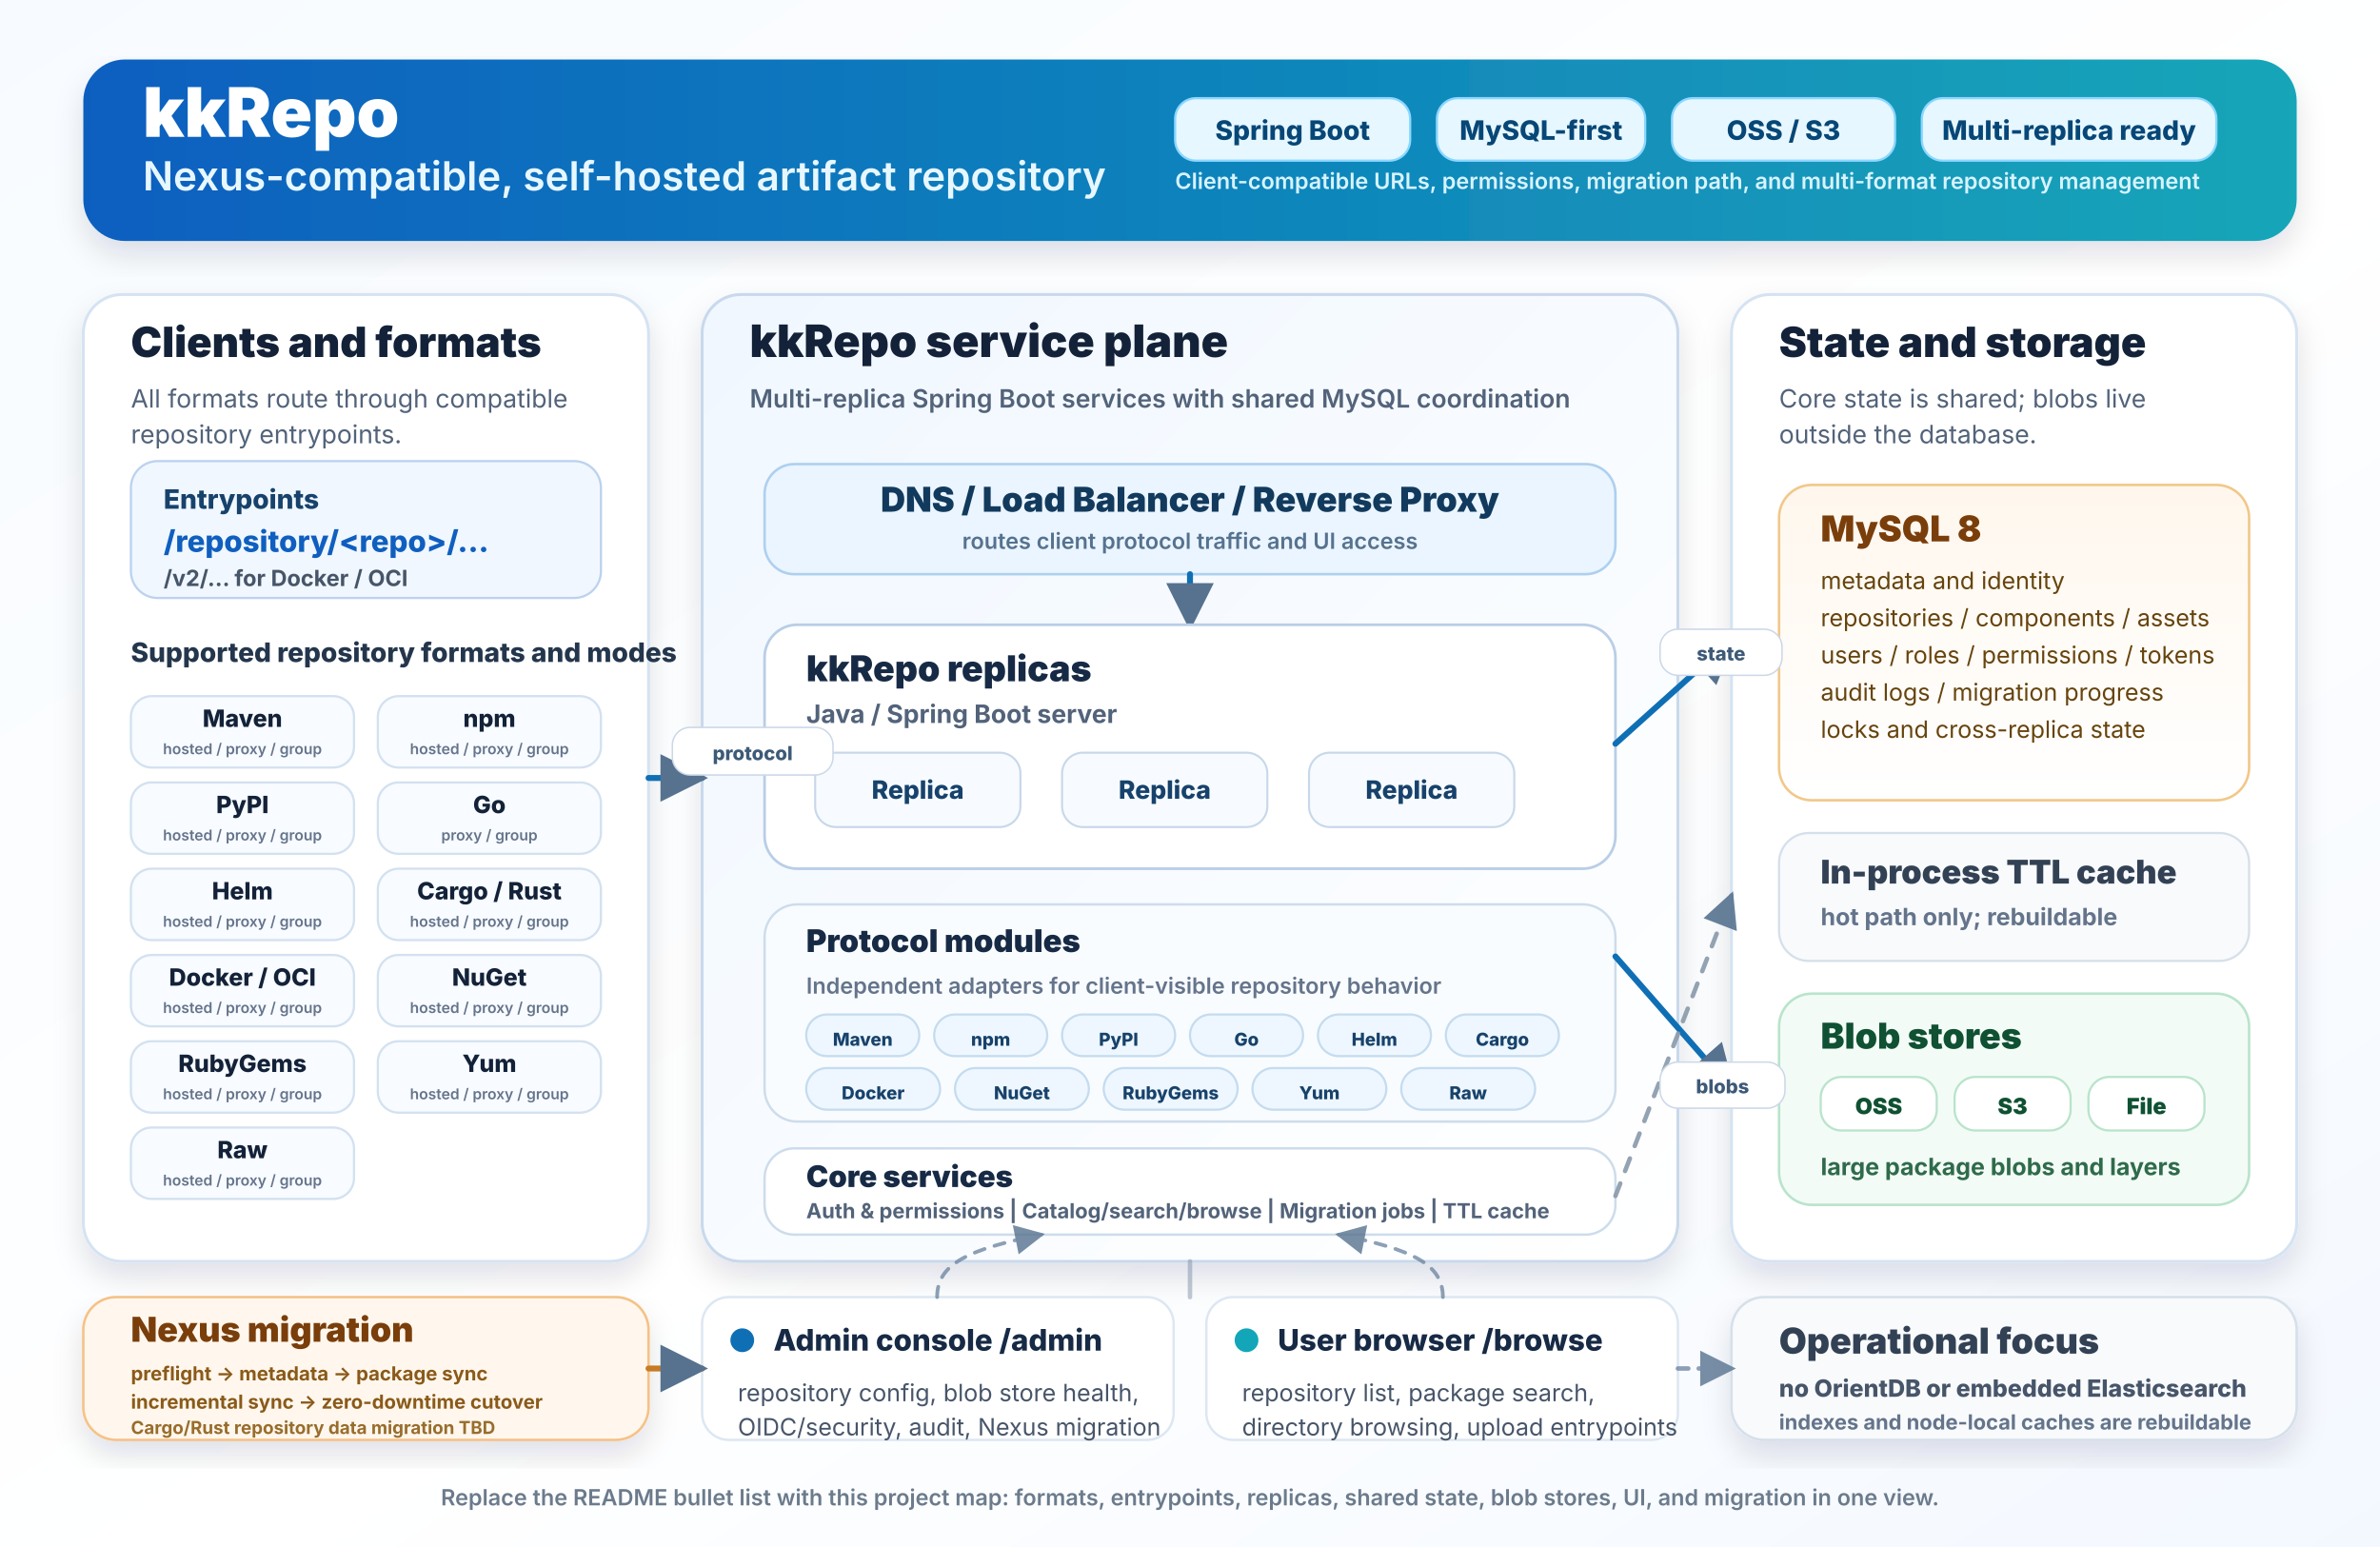
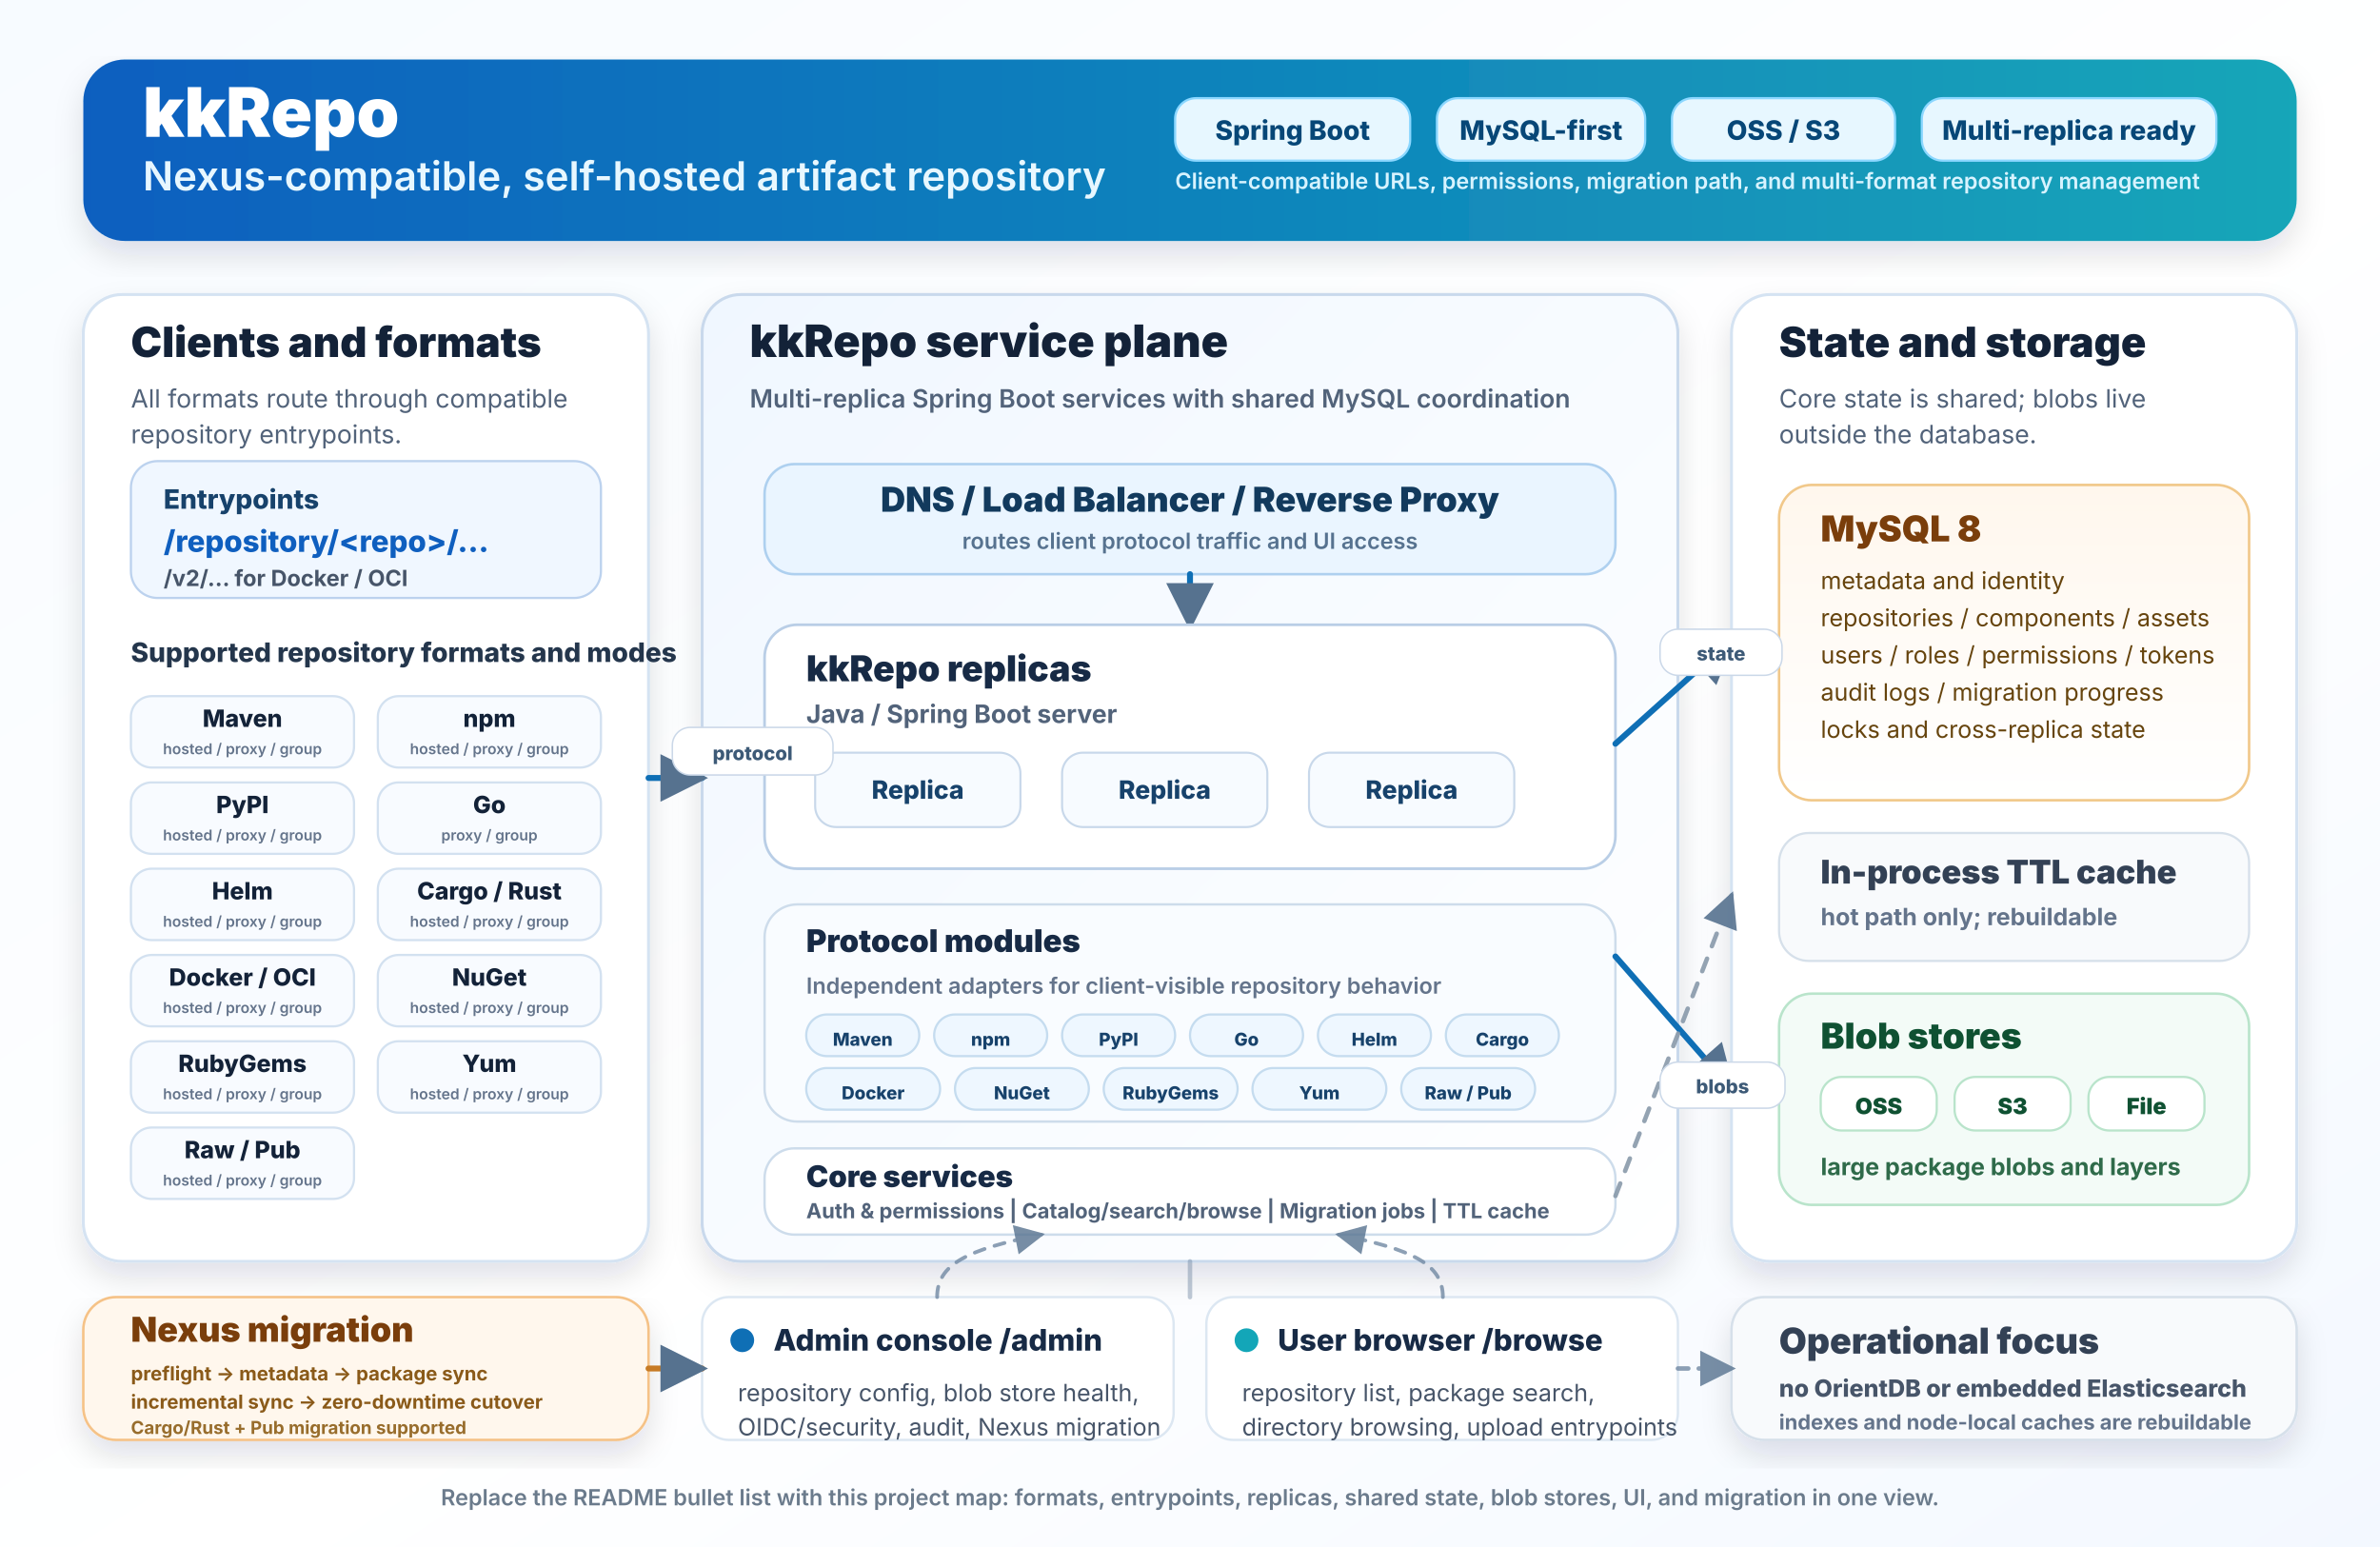
<svg xmlns="http://www.w3.org/2000/svg" width="1600" height="1040" viewBox="0 0 1600 1040" role="img" aria-labelledby="title desc">
  <defs>
    <linearGradient id="bg" x1="0" x2="1" y1="0" y2="1">
      <stop offset="0%" stop-color="#f7fbff" />
      <stop offset="55%" stop-color="#ffffff" />
      <stop offset="100%" stop-color="#f3f8ff" />
    </linearGradient>
    <linearGradient id="hero" x1="0" x2="1" y1="0" y2="0">
      <stop offset="0%" stop-color="#0f5fbf" />
      <stop offset="100%" stop-color="#13a6b8" />
    </linearGradient>
    <linearGradient id="service" x1="0" x2="1" y1="0" y2="1">
      <stop offset="0%" stop-color="#f0f7ff" />
      <stop offset="100%" stop-color="#ffffff" />
    </linearGradient>
    <linearGradient id="db" x1="0" x2="0" y1="0" y2="1">
      <stop offset="0%" stop-color="#fff7ed" />
      <stop offset="100%" stop-color="#ffffff" />
    </linearGradient>
    <filter id="shadow" x="-10%" y="-10%" width="120%" height="130%">
      <feDropShadow dx="0" dy="10" stdDeviation="10" flood-color="#12263f" flood-opacity="0.12" />
    </filter>
    <marker id="arrow" markerWidth="12" markerHeight="12" refX="9" refY="6" orient="auto" markerUnits="strokeWidth">
      <path d="M2,2 L10,6 L2,10 Z" fill="#56728f" />
    </marker>
    <style>
    text { font-family: Inter, Segoe UI, Helvetica, Arial, sans-serif; }
    .caption { letter-spacing: .02em; text-transform: uppercase; }
  </style>
  </defs>
  <rect x="0" y="0" width="1600" height="1040" rx="0" fill="url(#bg)" stroke="none" stroke-width="0" opacity="1" class="" />
  <rect x="56" y="40" width="1488" height="122" rx="28" fill="url(#hero)" stroke="#0e77b7" stroke-width="0" opacity="1" class="" filter="url(#shadow)" />
  <text x="96" y="92" font-size="46" font-weight="900" fill="#ffffff" text-anchor="start" opacity="1" class="">kkRepo</text>
  <text x="96" y="128" font-size="27" font-weight="600" fill="#e7f7ff" text-anchor="start" opacity="1" class="">Nexus-compatible, self-hosted artifact repository</text>
  <rect x="790" y="66" width="158" height="42" rx="14" fill="#e7f7ff" stroke="#8bd7ff" stroke-width="1.5" opacity="1" class="" />
  <text x="869.0" y="94.0" font-size="18" font-weight="800" fill="#074777" text-anchor="middle" opacity="1" class="">Spring Boot</text>
  <rect x="966" y="66" width="140" height="42" rx="14" fill="#e7f7ff" stroke="#8bd7ff" stroke-width="1.5" opacity="1" class="" />
  <text x="1036.0" y="94.0" font-size="18" font-weight="800" fill="#074777" text-anchor="middle" opacity="1" class="">MySQL-first</text>
  <rect x="1124" y="66" width="150" height="42" rx="14" fill="#e7f7ff" stroke="#8bd7ff" stroke-width="1.5" opacity="1" class="" />
  <text x="1199.0" y="94.0" font-size="18" font-weight="800" fill="#074777" text-anchor="middle" opacity="1" class="">OSS / S3</text>
  <rect x="1292" y="66" width="198" height="42" rx="14" fill="#e7f7ff" stroke="#8bd7ff" stroke-width="1.5" opacity="1" class="" />
  <text x="1391.0" y="94.0" font-size="18" font-weight="800" fill="#074777" text-anchor="middle" opacity="1" class="">Multi-replica ready</text>
  <text x="790" y="127" font-size="15" font-weight="600" fill="#d7f3ff" text-anchor="start" opacity="1" class="">Client-compatible URLs, permissions, migration path, and multi-format repository management</text>
  <rect x="56" y="198" width="380" height="650" rx="26" fill="#ffffff" stroke="#d5e3f2" stroke-width="2" opacity="1" class="" filter="url(#shadow)" />
  <text x="88" y="240" font-size="28" font-weight="850" fill="#132238" text-anchor="start" opacity="1" class="">Clients and formats</text>
  <text x="88" y="274" font-size="17" font-weight="400" fill="#52637a" text-anchor="start">
    <tspan x="88" dy="0">All formats route through compatible</tspan>
    <tspan x="88" dy="24">repository entrypoints.</tspan>
  </text>
  <rect x="88" y="310" width="316" height="92" rx="18" fill="#f0f7ff" stroke="#bcd2ee" stroke-width="1.5" opacity="1" class="" />
  <text x="110" y="342" font-size="18" font-weight="800" fill="#17426b" text-anchor="start" opacity="1" class="">Entrypoints</text>
  <text x="110" y="371" font-size="20" font-weight="800" fill="#0f5fbf" text-anchor="start" opacity="1" class="">/repository/&lt;repo&gt;/...</text>
  <text x="110" y="394" font-size="15" font-weight="700" fill="#475569" text-anchor="start" opacity="1" class="">/v2/... for Docker / OCI</text>
  <text x="88" y="445" font-size="18" font-weight="800" fill="#24364c" text-anchor="start" opacity="1" class="">Supported repository formats and modes</text>
  <rect x="88" y="468" width="150" height="48" rx="14" fill="#f8fbff" stroke="#d3e1f0" stroke-width="1.5" opacity="1" class="" />
  <text x="163.0" y="488.64" font-size="16" font-weight="800" fill="#132238" text-anchor="middle" opacity="1" class="">Maven</text>
  <text x="163.0" y="507" font-size="10" font-weight="600" fill="#64748b" text-anchor="middle" opacity="1" class="">hosted / proxy / group</text>
  <rect x="254" y="468" width="150" height="48" rx="14" fill="#f8fbff" stroke="#d3e1f0" stroke-width="1.5" opacity="1" class="" />
  <text x="329.0" y="488.64" font-size="16" font-weight="800" fill="#132238" text-anchor="middle" opacity="1" class="">npm</text>
  <text x="329.0" y="507" font-size="10" font-weight="600" fill="#64748b" text-anchor="middle" opacity="1" class="">hosted / proxy / group</text>
  <rect x="88" y="526" width="150" height="48" rx="14" fill="#f8fbff" stroke="#d3e1f0" stroke-width="1.5" opacity="1" class="" />
  <text x="163.0" y="546.64" font-size="16" font-weight="800" fill="#132238" text-anchor="middle" opacity="1" class="">PyPI</text>
  <text x="163.0" y="565" font-size="10" font-weight="600" fill="#64748b" text-anchor="middle" opacity="1" class="">hosted / proxy / group</text>
  <rect x="254" y="526" width="150" height="48" rx="14" fill="#f8fbff" stroke="#d3e1f0" stroke-width="1.5" opacity="1" class="" />
  <text x="329.0" y="546.64" font-size="16" font-weight="800" fill="#132238" text-anchor="middle" opacity="1" class="">Go</text>
  <text x="329.0" y="565" font-size="10" font-weight="600" fill="#64748b" text-anchor="middle" opacity="1" class="">proxy / group</text>
  <rect x="88" y="584" width="150" height="48" rx="14" fill="#f8fbff" stroke="#d3e1f0" stroke-width="1.5" opacity="1" class="" />
  <text x="163.0" y="604.64" font-size="16" font-weight="800" fill="#132238" text-anchor="middle" opacity="1" class="">Helm</text>
  <text x="163.0" y="623" font-size="10" font-weight="600" fill="#64748b" text-anchor="middle" opacity="1" class="">hosted / proxy / group</text>
  <rect x="254" y="584" width="150" height="48" rx="14" fill="#f8fbff" stroke="#d3e1f0" stroke-width="1.5" opacity="1" class="" />
  <text x="329.0" y="604.64" font-size="16" font-weight="800" fill="#132238" text-anchor="middle" opacity="1" class="">Cargo / Rust</text>
  <text x="329.0" y="623" font-size="10" font-weight="600" fill="#64748b" text-anchor="middle" opacity="1" class="">hosted / proxy / group</text>
  <rect x="88" y="642" width="150" height="48" rx="14" fill="#f8fbff" stroke="#d3e1f0" stroke-width="1.5" opacity="1" class="" />
  <text x="163.0" y="662.64" font-size="16" font-weight="800" fill="#132238" text-anchor="middle" opacity="1" class="">Docker / OCI</text>
  <text x="163.0" y="681" font-size="10" font-weight="600" fill="#64748b" text-anchor="middle" opacity="1" class="">hosted / proxy / group</text>
  <rect x="254" y="642" width="150" height="48" rx="14" fill="#f8fbff" stroke="#d3e1f0" stroke-width="1.5" opacity="1" class="" />
  <text x="329.0" y="662.64" font-size="16" font-weight="800" fill="#132238" text-anchor="middle" opacity="1" class="">NuGet</text>
  <text x="329.0" y="681" font-size="10" font-weight="600" fill="#64748b" text-anchor="middle" opacity="1" class="">hosted / proxy / group</text>
  <rect x="88" y="700" width="150" height="48" rx="14" fill="#f8fbff" stroke="#d3e1f0" stroke-width="1.5" opacity="1" class="" />
  <text x="163.0" y="720.64" font-size="16" font-weight="800" fill="#132238" text-anchor="middle" opacity="1" class="">RubyGems</text>
  <text x="163.0" y="739" font-size="10" font-weight="600" fill="#64748b" text-anchor="middle" opacity="1" class="">hosted / proxy / group</text>
  <rect x="254" y="700" width="150" height="48" rx="14" fill="#f8fbff" stroke="#d3e1f0" stroke-width="1.5" opacity="1" class="" />
  <text x="329.0" y="720.64" font-size="16" font-weight="800" fill="#132238" text-anchor="middle" opacity="1" class="">Yum</text>
  <text x="329.0" y="739" font-size="10" font-weight="600" fill="#64748b" text-anchor="middle" opacity="1" class="">hosted / proxy / group</text>
  <rect x="88" y="758" width="150" height="48" rx="14" fill="#f8fbff" stroke="#d3e1f0" stroke-width="1.5" opacity="1" class="" />
-   <text x="163.0" y="778.64" font-size="16" font-weight="800" fill="#132238" text-anchor="middle" opacity="1" class="">Raw</text>
+   <text x="163.0" y="778.64" font-size="16" font-weight="800" fill="#132238" text-anchor="middle" opacity="1" class="">Raw / Pub</text>
  <text x="163.0" y="797" font-size="10" font-weight="600" fill="#64748b" text-anchor="middle" opacity="1" class="">hosted / proxy / group</text>
  <rect x="472" y="198" width="656" height="650" rx="26" fill="url(#service)" stroke="#c9d9ec" stroke-width="2" opacity="1" class="" filter="url(#shadow)" />
  <text x="504" y="240" font-size="30" font-weight="900" fill="#132238" text-anchor="start" opacity="1" class="">kkRepo service plane</text>
  <text x="504" y="274" font-size="17" font-weight="600" fill="#52637a" text-anchor="start" opacity="1" class="">Multi-replica Spring Boot services with shared MySQL coordination</text>
  <rect x="514" y="312" width="572" height="74" rx="20" fill="#eaf5ff" stroke="#aed0ef" stroke-width="1.7" opacity="1" class="" />
  <text x="800" y="344" font-size="23" font-weight="850" fill="#123a5d" text-anchor="middle" opacity="1" class="">DNS / Load Balancer / Reverse Proxy</text>
  <text x="800" y="369" font-size="15" font-weight="600" fill="#56728f" text-anchor="middle" opacity="1" class="">routes client protocol traffic and UI access</text>
  <line x1="436" y1="523" x2="472" y2="523" stroke="#0f6fb5" stroke-width="4" stroke-linecap="round" opacity="1" marker-end="url(#arrow)" />
  <line x1="800" y1="386" x2="800" y2="420" stroke="#0f6fb5" stroke-width="4" stroke-linecap="round" opacity="1" marker-end="url(#arrow)" />
  <rect x="514" y="420" width="572" height="164" rx="22" fill="#ffffff" stroke="#b9cee6" stroke-width="1.8" opacity="1" class="" />
  <text x="542" y="458" font-size="24" font-weight="850" fill="#172a45" text-anchor="start" opacity="1" class="">kkRepo replicas</text>
  <text x="542" y="486" font-size="17" font-weight="700" fill="#52637a" text-anchor="start" opacity="1" class="">Java / Spring Boot server</text>
  <rect x="548" y="506" width="138" height="50" rx="14" fill="#f7fbff" stroke="#c8d8ea" stroke-width="1.4" opacity="1" class="" />
  <text x="617" y="537" font-size="17" font-weight="800" fill="#17426b" text-anchor="middle" opacity="1" class="">Replica</text>
  <rect x="714" y="506" width="138" height="50" rx="14" fill="#f7fbff" stroke="#c8d8ea" stroke-width="1.4" opacity="1" class="" />
  <text x="783" y="537" font-size="17" font-weight="800" fill="#17426b" text-anchor="middle" opacity="1" class="">Replica</text>
  <rect x="880" y="506" width="138" height="50" rx="14" fill="#f7fbff" stroke="#c8d8ea" stroke-width="1.4" opacity="1" class="" />
  <text x="949" y="537" font-size="17" font-weight="800" fill="#17426b" text-anchor="middle" opacity="1" class="">Replica</text>
  <rect x="514" y="608" width="572" height="146" rx="22" fill="#f9fcff" stroke="#cddceb" stroke-width="1.6" opacity="1" class="" />
  <text x="542" y="640" font-size="21" font-weight="850" fill="#172a45" text-anchor="start" opacity="1" class="">Protocol modules</text>
  <text x="542" y="668" font-size="15" font-weight="600" fill="#64748b" text-anchor="start" opacity="1" class="">Independent adapters for client-visible repository behavior</text>
  <rect x="542" y="682" width="76" height="28" rx="14" fill="#eef7ff" stroke="#c5dcef" stroke-width="1.5" opacity="1" class="" />
  <text x="580.0" y="703.0" font-size="12" font-weight="800" fill="#17426b" text-anchor="middle" opacity="1" class="">Maven</text>
  <rect x="628" y="682" width="76" height="28" rx="14" fill="#eef7ff" stroke="#c5dcef" stroke-width="1.5" opacity="1" class="" />
  <text x="666.0" y="703.0" font-size="12" font-weight="800" fill="#17426b" text-anchor="middle" opacity="1" class="">npm</text>
  <rect x="714" y="682" width="76" height="28" rx="14" fill="#eef7ff" stroke="#c5dcef" stroke-width="1.5" opacity="1" class="" />
  <text x="752.0" y="703.0" font-size="12" font-weight="800" fill="#17426b" text-anchor="middle" opacity="1" class="">PyPI</text>
  <rect x="800" y="682" width="76" height="28" rx="14" fill="#eef7ff" stroke="#c5dcef" stroke-width="1.5" opacity="1" class="" />
  <text x="838.0" y="703.0" font-size="12" font-weight="800" fill="#17426b" text-anchor="middle" opacity="1" class="">Go</text>
  <rect x="886" y="682" width="76" height="28" rx="14" fill="#eef7ff" stroke="#c5dcef" stroke-width="1.5" opacity="1" class="" />
  <text x="924.0" y="703.0" font-size="12" font-weight="800" fill="#17426b" text-anchor="middle" opacity="1" class="">Helm</text>
  <rect x="972" y="682" width="76" height="28" rx="14" fill="#eef7ff" stroke="#c5dcef" stroke-width="1.5" opacity="1" class="" />
  <text x="1010.0" y="703.0" font-size="12" font-weight="800" fill="#17426b" text-anchor="middle" opacity="1" class="">Cargo</text>
  <rect x="542" y="718" width="90" height="28" rx="14" fill="#eef7ff" stroke="#c5dcef" stroke-width="1.5" opacity="1" class="" />
  <text x="587.0" y="739.0" font-size="12" font-weight="800" fill="#17426b" text-anchor="middle" opacity="1" class="">Docker</text>
  <rect x="642" y="718" width="90" height="28" rx="14" fill="#eef7ff" stroke="#c5dcef" stroke-width="1.5" opacity="1" class="" />
  <text x="687.0" y="739.0" font-size="12" font-weight="800" fill="#17426b" text-anchor="middle" opacity="1" class="">NuGet</text>
  <rect x="742" y="718" width="90" height="28" rx="14" fill="#eef7ff" stroke="#c5dcef" stroke-width="1.5" opacity="1" class="" />
  <text x="787.0" y="739.0" font-size="12" font-weight="800" fill="#17426b" text-anchor="middle" opacity="1" class="">RubyGems</text>
  <rect x="842" y="718" width="90" height="28" rx="14" fill="#eef7ff" stroke="#c5dcef" stroke-width="1.5" opacity="1" class="" />
  <text x="887.0" y="739.0" font-size="12" font-weight="800" fill="#17426b" text-anchor="middle" opacity="1" class="">Yum</text>
  <rect x="942" y="718" width="90" height="28" rx="14" fill="#eef7ff" stroke="#c5dcef" stroke-width="1.5" opacity="1" class="" />
-   <text x="987.0" y="739.0" font-size="12" font-weight="800" fill="#17426b" text-anchor="middle" opacity="1" class="">Raw</text>
+   <text x="987.0" y="739.0" font-size="12" font-weight="800" fill="#17426b" text-anchor="middle" opacity="1" class="">Raw / Pub</text>
  <rect x="514" y="772" width="572" height="58" rx="20" fill="#ffffff" stroke="#cddceb" stroke-width="1.6" opacity="1" class="" />
  <text x="542" y="798" font-size="20" font-weight="850" fill="#172a45" text-anchor="start" opacity="1" class="">Core services</text>
  <text x="542" y="819" font-size="14" font-weight="650" fill="#52637a" text-anchor="start" opacity="1" class="">Auth &amp; permissions | Catalog/search/browse | Migration jobs | TTL cache</text>
  <rect x="1164" y="198" width="380" height="650" rx="26" fill="#ffffff" stroke="#d5e3f2" stroke-width="2" opacity="1" class="" filter="url(#shadow)" />
  <text x="1196" y="240" font-size="28" font-weight="850" fill="#132238" text-anchor="start" opacity="1" class="">State and storage</text>
  <text x="1196" y="274" font-size="17" font-weight="400" fill="#52637a" text-anchor="start">
    <tspan x="1196" dy="0">Core state is shared; blobs live</tspan>
    <tspan x="1196" dy="24">outside the database.</tspan>
  </text>
  <rect x="1196" y="326" width="316" height="212" rx="22" fill="url(#db)" stroke="#f1c88a" stroke-width="1.7" opacity="1" class="" />
  <text x="1224" y="364" font-size="24" font-weight="900" fill="#7a3e0b" text-anchor="start" opacity="1" class="">MySQL 8</text>
  <text x="1224" y="396" font-size="16" font-weight="400" fill="#66440d" text-anchor="start">
    <tspan x="1224" dy="0">metadata and identity</tspan>
    <tspan x="1224" dy="25">repositories / components / assets</tspan>
    <tspan x="1224" dy="25">users / roles / permissions / tokens</tspan>
    <tspan x="1224" dy="25">audit logs / migration progress</tspan>
    <tspan x="1224" dy="25">locks and cross-replica state</tspan>
  </text>
  <rect x="1196" y="560" width="316" height="86" rx="20" fill="#f8fafc" stroke="#d6e0ea" stroke-width="1.5" opacity="1" class="" />
  <text x="1224" y="594" font-size="22" font-weight="850" fill="#334155" text-anchor="start" opacity="1" class="">In-process TTL cache</text>
  <text x="1224" y="622" font-size="16" font-weight="650" fill="#64748b" text-anchor="start" opacity="1" class="">hot path only; rebuildable</text>
  <rect x="1196" y="668" width="316" height="142" rx="22" fill="#f3fbf7" stroke="#b9e4cb" stroke-width="1.7" opacity="1" class="" />
  <text x="1224" y="705" font-size="24" font-weight="900" fill="#0f5132" text-anchor="start" opacity="1" class="">Blob stores</text>
  <rect x="1224" y="724" width="78" height="36" rx="14" fill="#ffffff" stroke="#b9e4cb" stroke-width="1.5" opacity="1" class="" />
  <text x="1263.0" y="749.0" font-size="15" font-weight="850" fill="#0f5132" text-anchor="middle" opacity="1" class="">OSS</text>
  <rect x="1314" y="724" width="78" height="36" rx="14" fill="#ffffff" stroke="#b9e4cb" stroke-width="1.5" opacity="1" class="" />
  <text x="1353.0" y="749.0" font-size="15" font-weight="850" fill="#0f5132" text-anchor="middle" opacity="1" class="">S3</text>
  <rect x="1404" y="724" width="78" height="36" rx="14" fill="#ffffff" stroke="#b9e4cb" stroke-width="1.5" opacity="1" class="" />
  <text x="1443.0" y="749.0" font-size="15" font-weight="850" fill="#0f5132" text-anchor="middle" opacity="1" class="">File</text>
  <text x="1224" y="790" font-size="16" font-weight="650" fill="#2f6b4a" text-anchor="start" opacity="1" class="">large package blobs and layers</text>
  <line x1="1086" y1="500" x2="1164" y2="430" stroke="#0f6fb5" stroke-width="4" stroke-linecap="round" opacity="1" marker-end="url(#arrow)" />
  <line x1="1086" y1="643" x2="1164" y2="732" stroke="#0f6fb5" stroke-width="4" stroke-linecap="round" opacity="1" marker-end="url(#arrow)" />
  <line x1="1086" y1="804" x2="1164" y2="602" stroke="#8899aa" stroke-width="3" stroke-linecap="round" opacity="0.9" stroke-dasharray="9 9" marker-end="url(#arrow)" />
  <rect x="472" y="872" width="317" height="96" rx="18" fill="#ffffff" stroke="#dce7f2" stroke-width="1.6" opacity="1" class="" />
  <circle cx="499" cy="901" r="8" fill="#0f6fb5" />
  <text x="520" y="908" font-size="20" font-weight="800" fill="#172a45" text-anchor="start" opacity="1" class="">Admin console /admin</text>
  <text x="496" y="942" font-size="16" font-weight="400" fill="#475569" text-anchor="start">
    <tspan x="496" dy="0">repository config, blob store health,</tspan>
    <tspan x="496" dy="23">OIDC/security, audit, Nexus migration</tspan>
  </text>
  <rect x="811" y="872" width="317" height="96" rx="18" fill="#ffffff" stroke="#dce7f2" stroke-width="1.6" opacity="1" class="" />
  <circle cx="838" cy="901" r="8" fill="#13a6b8" />
  <text x="859" y="908" font-size="20" font-weight="800" fill="#172a45" text-anchor="start" opacity="1" class="">User browser /browse</text>
  <text x="835" y="942" font-size="16" font-weight="400" fill="#475569" text-anchor="start">
    <tspan x="835" dy="0">repository list, package search,</tspan>
    <tspan x="835" dy="23">directory browsing, upload entrypoints</tspan>
  </text>
  <path d="M630 872 C630 850 650 840 700 830" stroke="#7088a2" stroke-width="2.5" fill="none" stroke-linecap="round" stroke-linejoin="round" opacity="0.8" stroke-dasharray="7 7" marker-end="url(#arrow)" />
  <path d="M970 872 C970 850 950 840 900 830" stroke="#7088a2" stroke-width="2.5" fill="none" stroke-linecap="round" stroke-linejoin="round" opacity="0.8" stroke-dasharray="7 7" marker-end="url(#arrow)" />
  <rect x="56" y="872" width="380" height="96" rx="22" fill="#fff7ed" stroke="#f5c287" stroke-width="1.7" opacity="1" class="" filter="url(#shadow)" />
  <text x="88" y="902" font-size="23" font-weight="900" fill="#7a3e0b" text-anchor="start" opacity="1" class="">Nexus migration</text>
  <text x="88" y="928" font-size="13" font-weight="750" fill="#8a5a19" text-anchor="start" opacity="1" class="">preflight -&gt; metadata -&gt; package sync</text>
  <text x="88" y="947" font-size="13" font-weight="750" fill="#8a5a19" text-anchor="start" opacity="1" class="">incremental sync -&gt; zero-downtime cutover</text>
-   <text x="88" y="964" font-size="12" font-weight="650" fill="#986d2c" text-anchor="start" opacity="1" class="">Cargo/Rust repository data migration TBD</text>
+   <text x="88" y="964" font-size="12" font-weight="650" fill="#986d2c" text-anchor="start" opacity="1" class="">Cargo/Rust + Pub migration supported</text>
  <line x1="436" y1="920" x2="472" y2="920" stroke="#c77b25" stroke-width="4" stroke-linecap="round" opacity="1" marker-end="url(#arrow)" />
  <rect x="1164" y="872" width="380" height="96" rx="22" fill="#f8fafc" stroke="#d6e0ea" stroke-width="1.7" opacity="1" class="" filter="url(#shadow)" />
  <text x="1196" y="910" font-size="24" font-weight="900" fill="#334155" text-anchor="start" opacity="1" class="">Operational focus</text>
  <text x="1196" y="939" font-size="16" font-weight="800" fill="#475569" text-anchor="start" opacity="1" class="">no OrientDB or embedded Elasticsearch</text>
  <text x="1196" y="961" font-size="14" font-weight="650" fill="#64748b" text-anchor="start" opacity="1" class="">indexes and node-local caches are rebuildable</text>
  <line x1="1128" y1="920" x2="1164" y2="920" stroke="#7088a2" stroke-width="3" stroke-linecap="round" opacity="0.8" stroke-dasharray="7 7" marker-end="url(#arrow)" />
  <line x1="800" y1="848" x2="800" y2="872" stroke="#7088a2" stroke-width="3" stroke-linecap="round" opacity="0.45" />
  <rect x="452" y="489" width="108" height="32" rx="12" fill="#ffffff" stroke="#cbd8e8" stroke-width="1" opacity="1" class="" />
  <text x="506" y="511" font-size="13" font-weight="800" fill="#3d5a77" text-anchor="middle" opacity="1" class="">protocol</text>
  <rect x="1116" y="423" width="82" height="31" rx="12" fill="#ffffff" stroke="#cbd8e8" stroke-width="1" opacity="1" class="" />
  <text x="1157" y="444" font-size="13" font-weight="800" fill="#3d5a77" text-anchor="middle" opacity="1" class="">state</text>
  <rect x="1116" y="714" width="84" height="31" rx="12" fill="#ffffff" stroke="#cbd8e8" stroke-width="1" opacity="1" class="" />
  <text x="1158" y="735" font-size="13" font-weight="800" fill="#3d5a77" text-anchor="middle" opacity="1" class="">blobs</text>
  <text x="800" y="1012" font-size="15" font-weight="600" fill="#6b7b8c" text-anchor="middle" opacity="1" class="">Replace the README bullet list with this project map: formats, entrypoints, replicas, shared state, blob stores, UI, and migration in one view.</text>
</svg>
